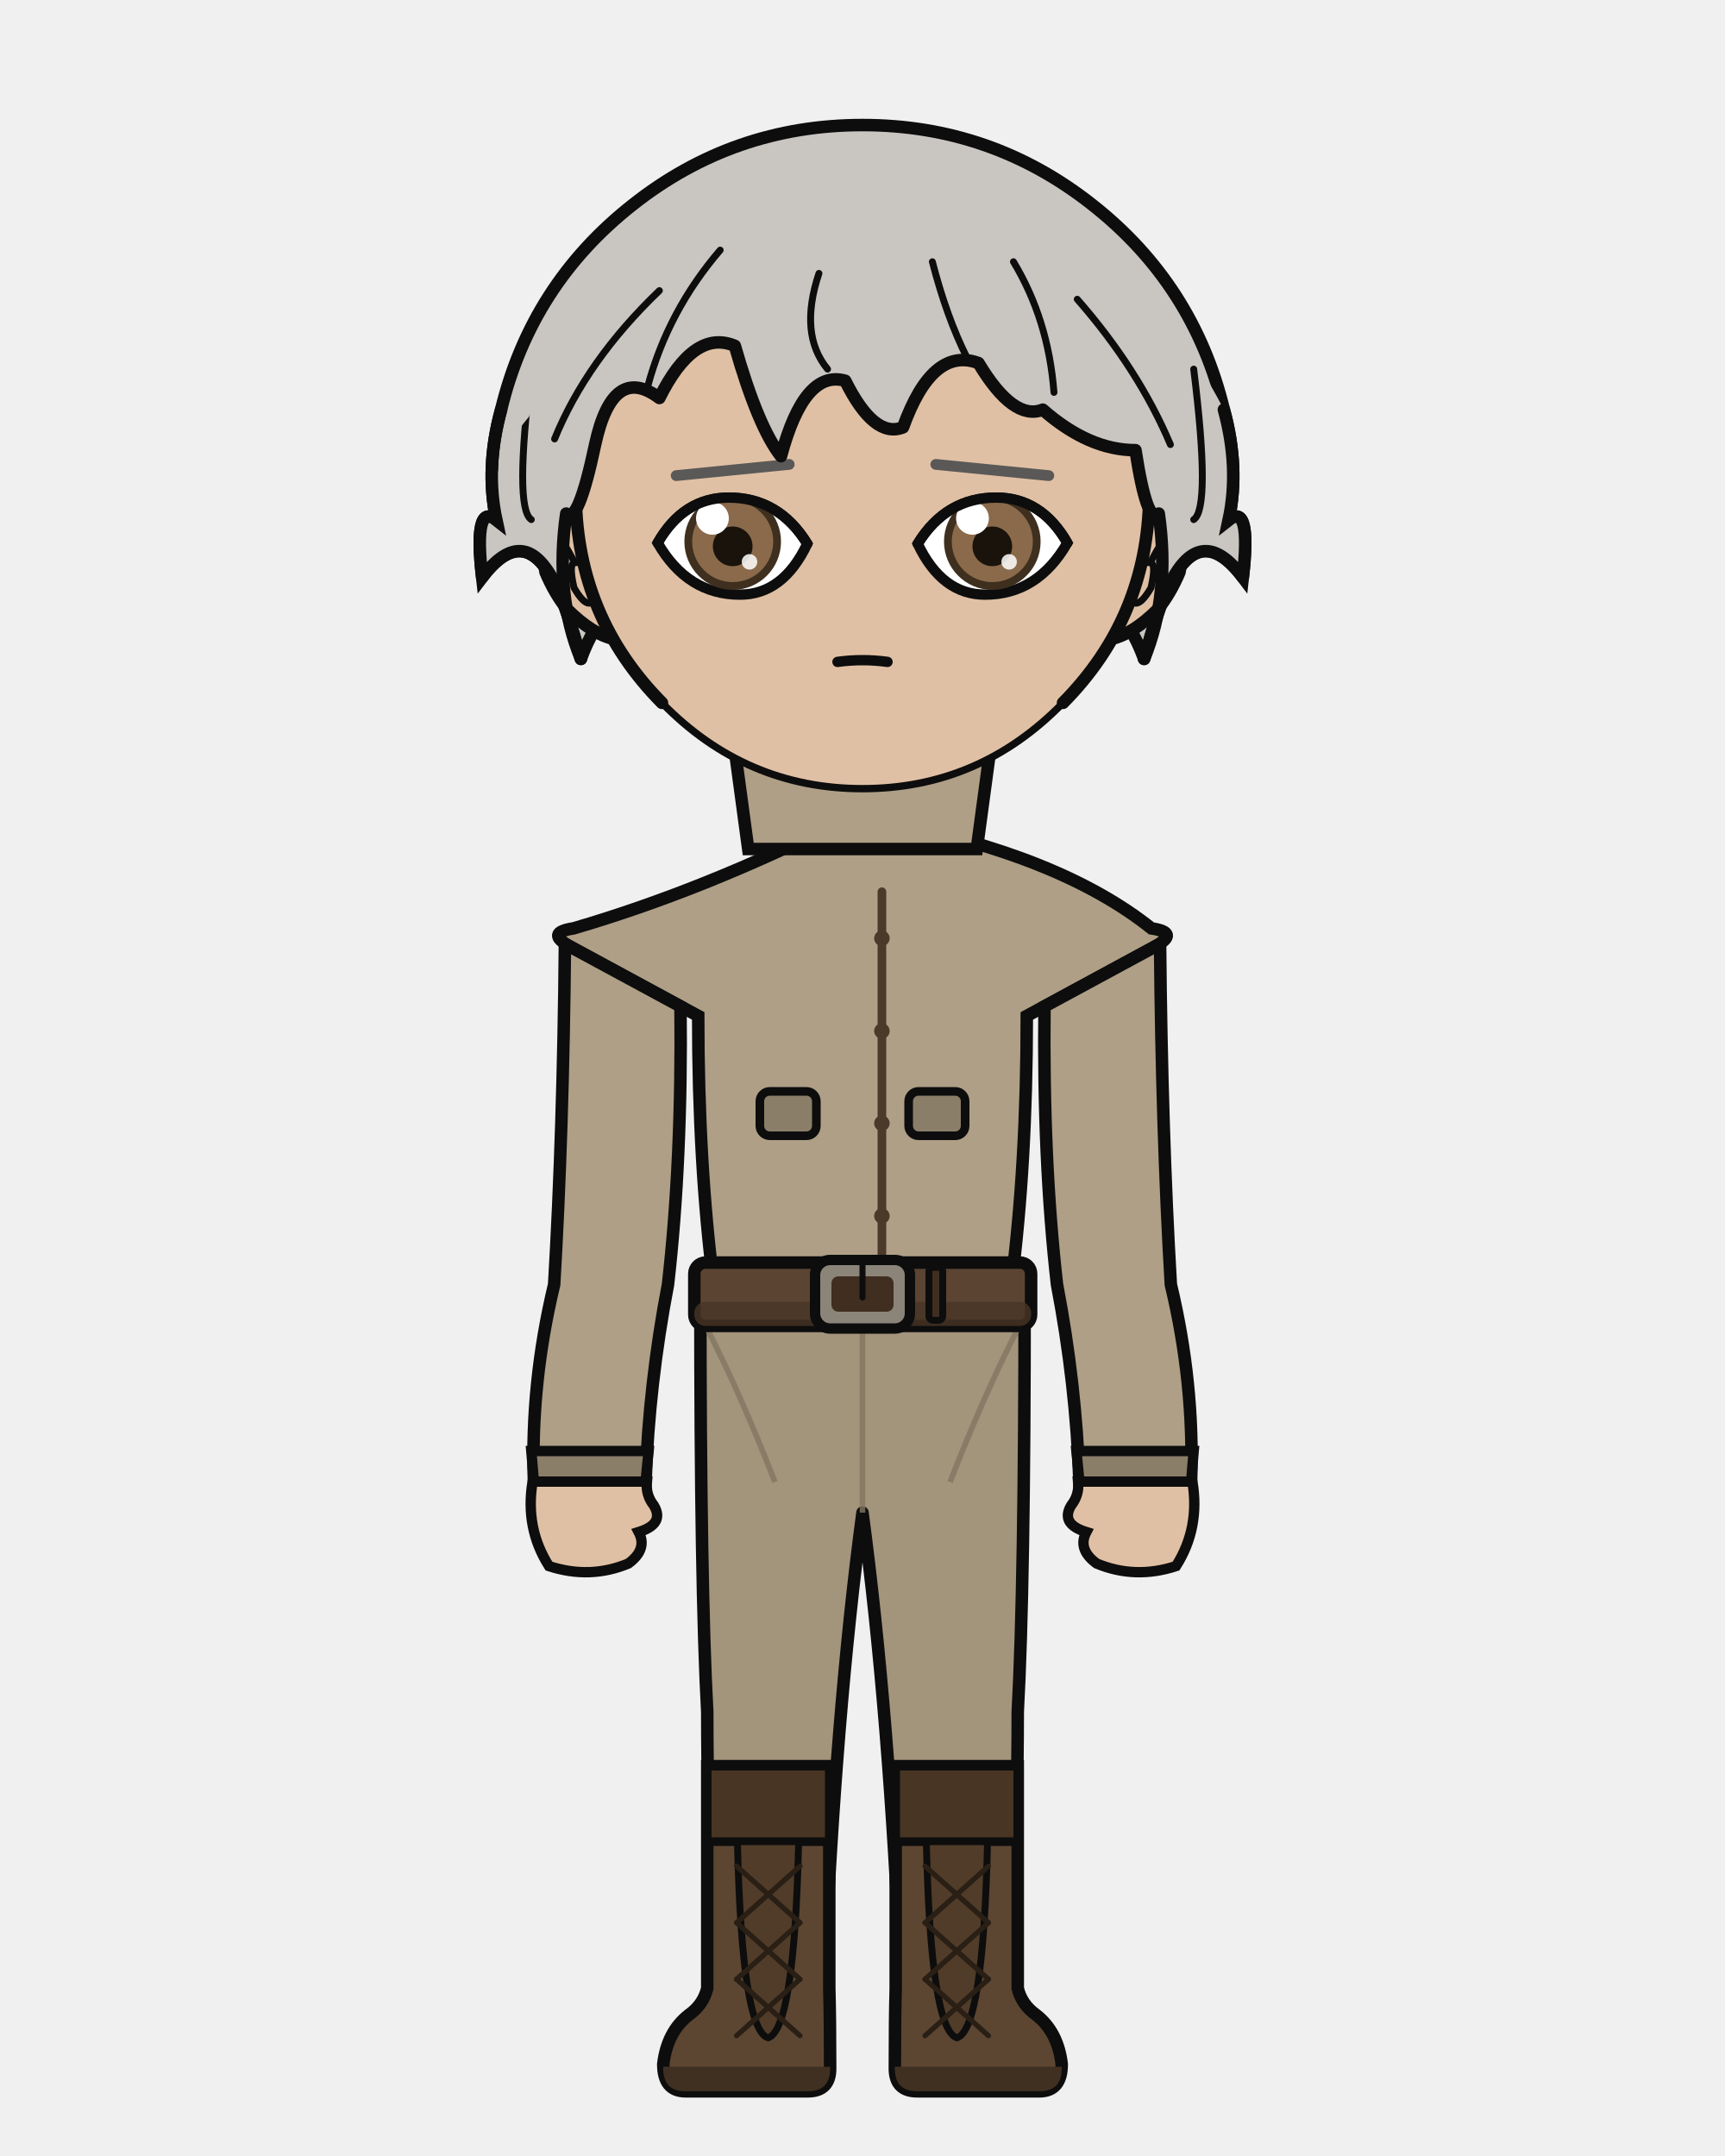
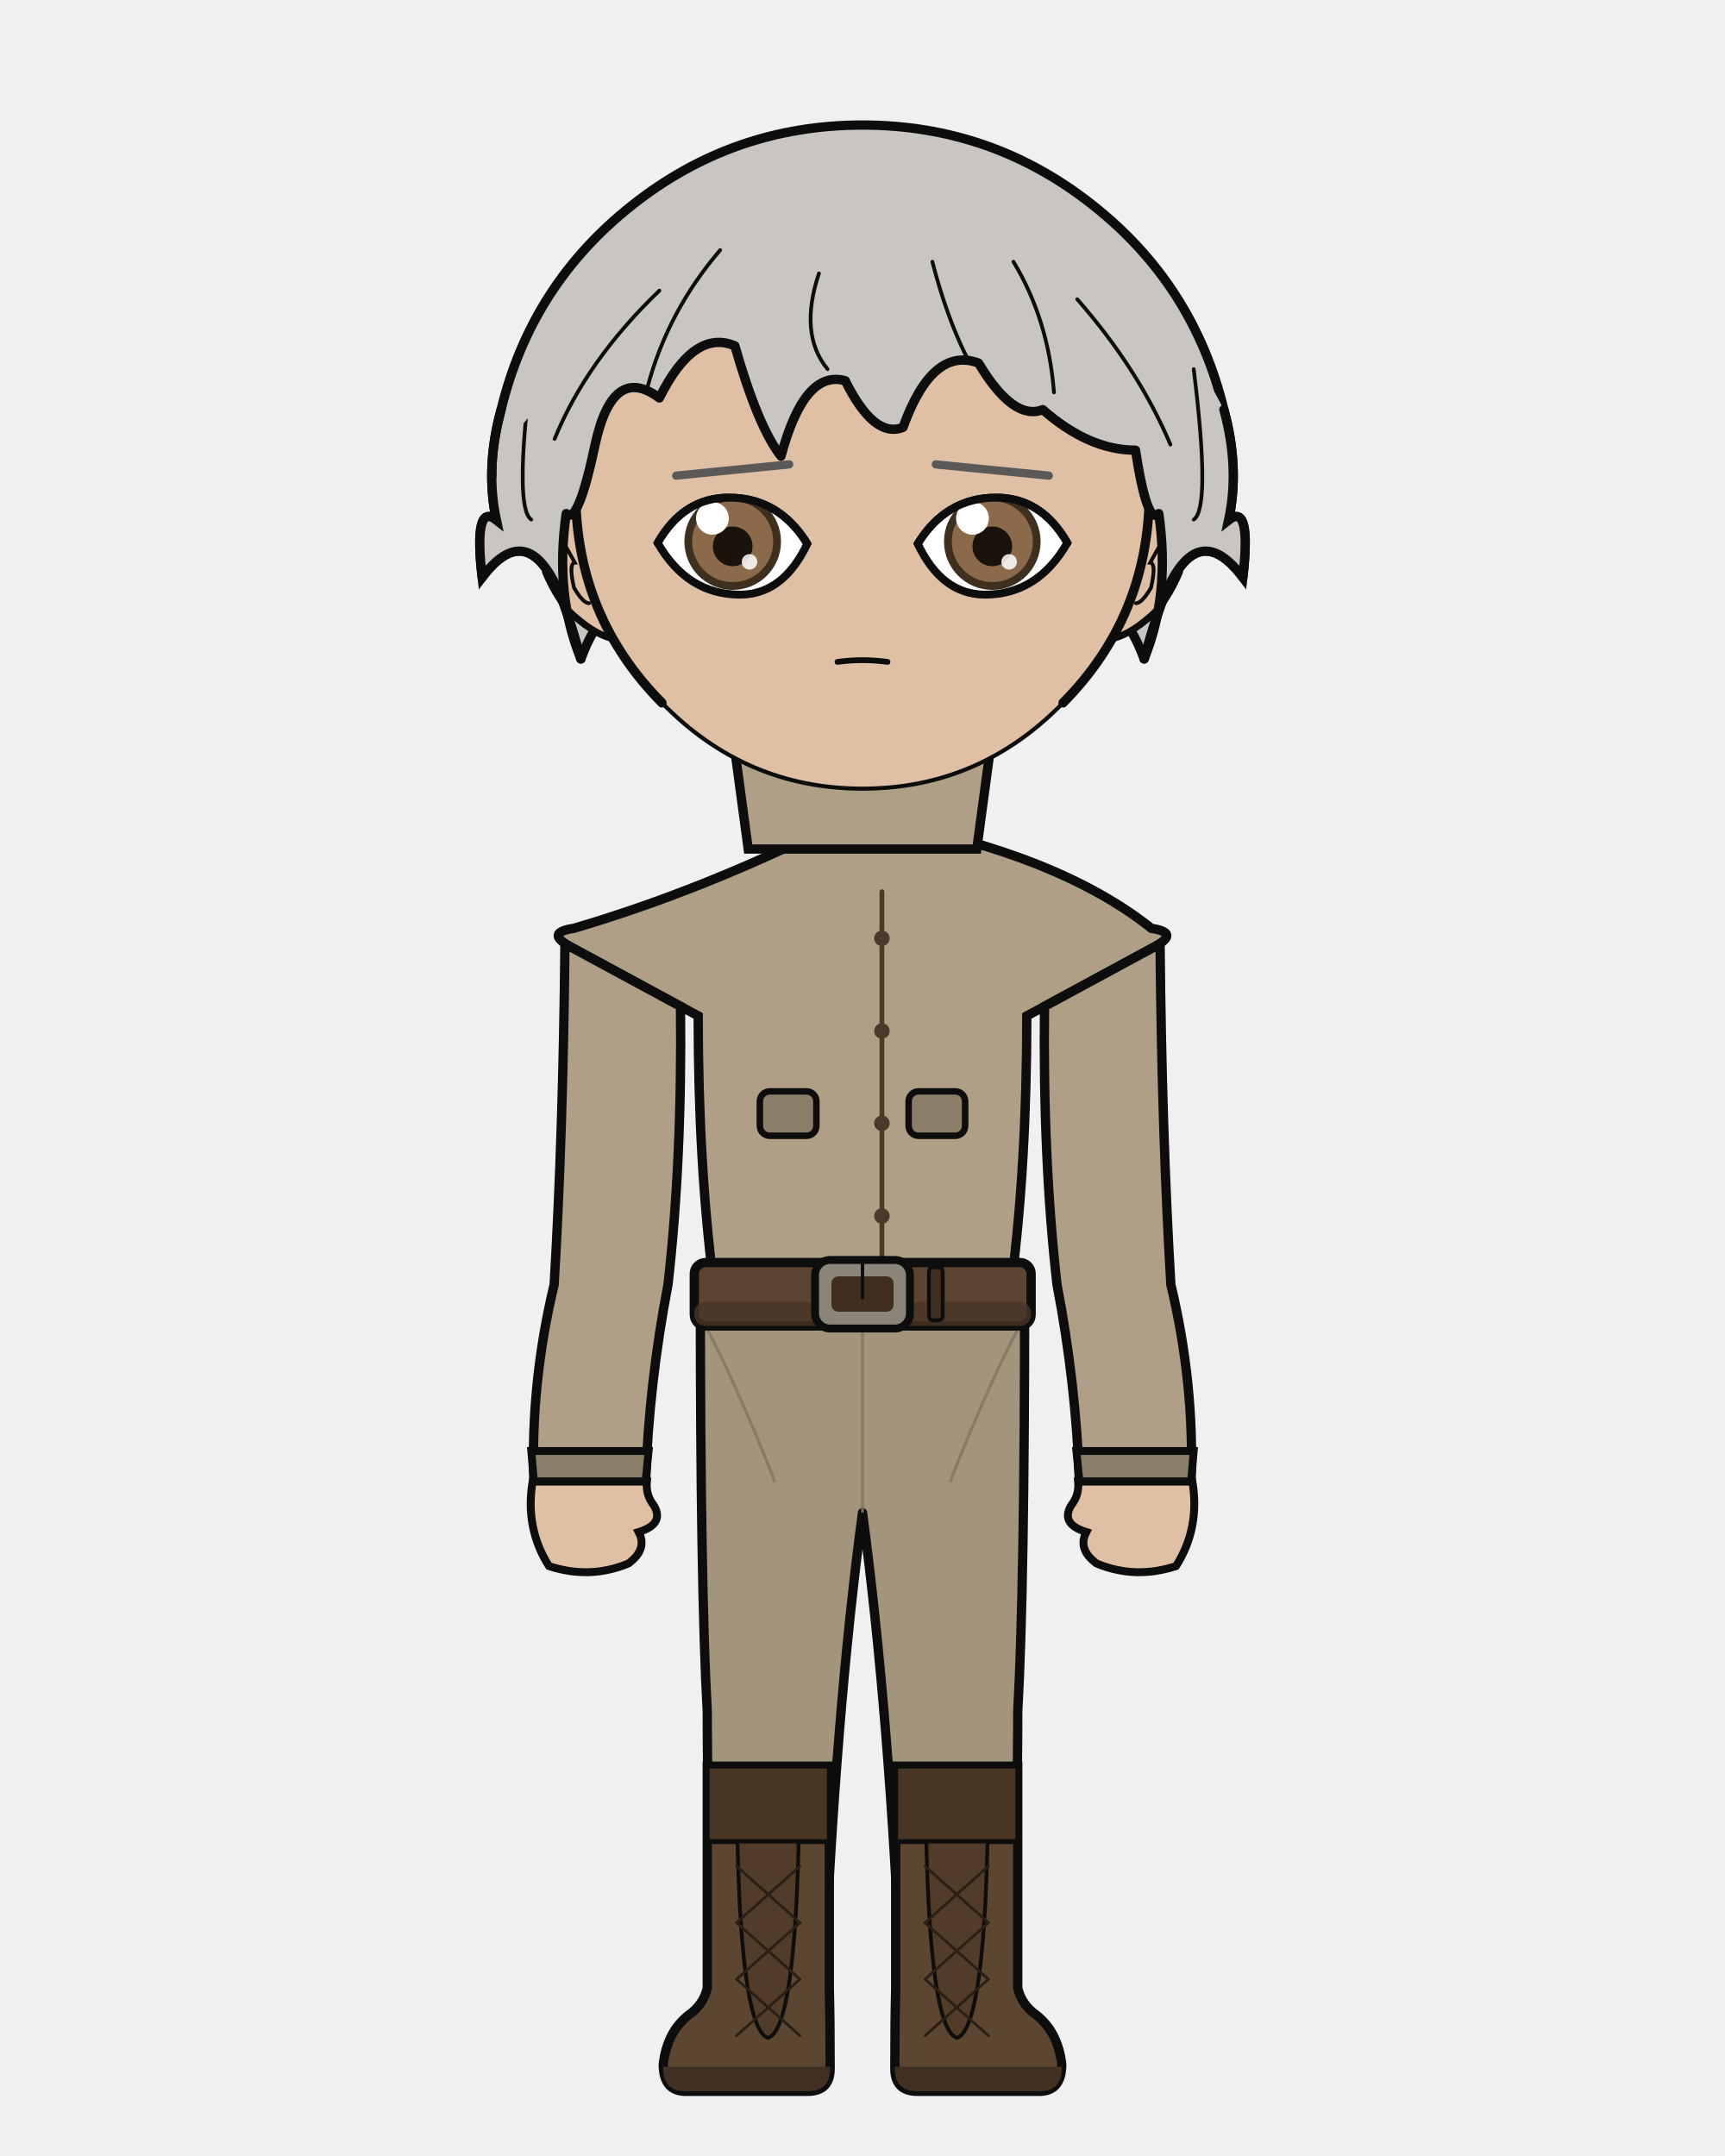
<svg xmlns="http://www.w3.org/2000/svg" width="400" height="500" viewBox="0 0 400 500">
  <defs>
    <clipPath id="hair-front">
      <path d="M 134.7 152.8 Q 128.6 138.0 131.3 119.1 Q 134.0 122.0 138.0 103.1 Q 142.1 84.2 152.9 92.3 Q 160.9 76.2 170.4 80.2 Q 175.8 99.1 181.1 105.8 Q 186.5 85.6 196.0 88.3 Q 202.7 101.8 209.4 99.1 Q 216.2 80.2 226.9 84.2 Q 235.0 97.7 241.8 95.0 Q 252.5 104.4 263.3 104.4 Q 266.0 122.0 268.7 119.1 Q 271.4 138.0 265.3 152.8 Q 268.7 140.7 270.7 136.6 Q 278.1 120.5 288.2 133.9 Q 290.2 116.4 284.9 120.6 Q 287.5 108.5 283.8 95.0 Q 270.8 69.8 249.2 52.8 Q 227.5 35.8 200.0 35.8 Q 172.5 35.8 150.8 52.8 Q 129.2 69.8 122.7 96.6 Q 112.5 108.5 115.1 120.6 Q 109.8 116.4 111.8 133.9 Q 121.9 120.5 129.3 136.6 Q 131.3 140.7 134.7 152.8 Z" />
    </clipPath>
  </defs>
  <path d="M 116.2 95.0 Q 123.2 66.0 146.7 47.5 Q 170.1 29.0 200.0 29.0 Q 229.9 29.0 253.3 47.5 Q 276.8 66.0 283.8 95.0 Q 287.5 108.5 284.9 120.6 Q 290.2 116.4 288.2 133.9 Q 278.1 120.5 270.7 136.6 Q 268.7 140.7 265.3 152.8 Q 259.3 136.6 252.5 146.1 Q 245.8 150.1 236.4 169.0 Q 220.2 150.1 200.0 154.1 Q 179.8 150.1 163.6 169.0 Q 154.2 150.1 147.5 146.1 Q 140.7 136.6 134.7 152.8 Q 131.3 140.7 129.3 136.6 Q 121.9 120.5 111.8 133.9 Q 109.8 116.4 115.1 120.6 Q 112.5 108.5 116.2 95.0 Z" fill="#c9c6c2" />
-   <path d="M 116.2 95.0 Q 123.2 66.0 146.7 47.5 Q 170.1 29.0 200.0 29.0 Q 229.9 29.0 253.3 47.5 Q 276.8 66.0 283.8 95.0 Q 287.5 108.5 284.9 120.6 Q 290.2 116.4 288.2 133.9 Q 278.1 120.5 270.7 136.6 Q 268.7 140.7 265.3 152.8 Q 259.3 136.6 252.5 146.1 Q 245.8 150.1 236.4 169.0 Q 220.2 150.1 200.0 154.1 Q 179.8 150.1 163.6 169.0 Q 154.2 150.1 147.5 146.1 Q 140.7 136.6 134.7 152.8 Q 131.3 140.7 129.3 136.6 Q 121.9 120.5 111.8 133.9 Q 109.8 116.4 115.1 120.6 Q 112.5 108.5 116.2 95.0 Z" fill="none" stroke="#0d0d0d" stroke-width="2.9" stroke-linecap="round" stroke-linejoin="round" />
-   <path d="M 181.9 199.2 Q 167.7 215.1 139.6 223.6 Q 135.3 224.9 135.3 229.2 Q 135.3 235.6 150.7 235.6 L 153.5 235.6 L 153.5 231.3 L 166.2 231.3 Q 166.2 269.9 169.8 297.9 Q 169.8 318.7 169.8 335.7 L 194.2 335.7 L 200.0 335.7 L 205.8 335.7 L 230.2 335.7 Q 230.2 318.7 230.2 297.9 Q 233.8 269.9 233.8 235.6 L 233.8 231.3 L 246.5 231.3 L 246.5 235.6 L 249.3 235.6 Q 264.7 235.6 264.7 229.2 Q 264.7 224.9 260.4 223.6 Q 240.1 206.9 218.1 199.2 Z" fill="#e0c0a4" stroke="#0d0d0d" stroke-width="2.9" />
+   <path d="M 116.2 95.0 Q 123.2 66.0 146.7 47.5 Q 170.1 29.0 200.0 29.0 Q 229.9 29.0 253.3 47.5 Q 276.8 66.0 283.8 95.0 Q 287.5 108.5 284.9 120.6 Q 290.2 116.4 288.2 133.9 Q 278.1 120.5 270.7 136.6 Q 268.7 140.7 265.3 152.8 Q 259.3 136.6 252.5 146.1 Q 245.8 150.1 236.4 169.0 Q 220.2 150.1 200.0 154.1 Q 179.8 150.1 163.6 169.0 Q 154.2 150.1 147.5 146.1 Q 140.7 136.6 134.7 152.8 Q 131.3 140.7 129.3 136.6 Q 121.9 120.5 111.8 133.9 Q 109.8 116.4 115.1 120.6 Q 112.5 108.5 116.2 95.0 Z" fill="none" stroke="#0d0d0d" stroke-width="2.16" stroke-linecap="round" stroke-linejoin="round" />
+   <path d="M 181.9 199.2 Q 167.7 215.1 139.6 223.6 Q 135.3 224.9 135.3 229.2 Q 135.3 235.6 150.7 235.6 L 153.5 235.6 L 153.5 231.3 L 166.2 231.3 Q 166.2 269.9 169.8 297.9 Q 169.8 318.7 169.8 335.7 L 194.2 335.7 L 200.0 335.7 L 205.8 335.7 L 230.2 335.7 Q 230.2 318.7 230.2 297.9 Q 233.8 269.9 233.8 235.6 L 233.8 231.3 L 246.5 231.3 L 246.5 235.6 L 249.3 235.6 Q 264.7 235.6 264.7 229.2 Q 264.7 224.9 260.4 223.6 Q 240.1 206.9 218.1 199.2 Z" fill="#e0c0a4" stroke="#0d0d0d" stroke-width="2.16" />
  <rect x="181.9" y="172.5" width="36.3" height="38.0" rx="12.7" fill="#e0c0a4" />
-   <line x1="181.9" y1="172.5" x2="181.9" y2="199.2" stroke="#0d0d0d" stroke-width="2.9" />
-   <line x1="218.1" y1="172.5" x2="218.1" y2="199.2" stroke="#0d0d0d" stroke-width="2.9" />
-   <path d="M 162.4 300.1 L 237.6 300.1 Q 237.6 367.9 236.0 397.0 Q 236.0 419.4 234.7 461.1 L 209.0 461.1 Q 206.2 397.0 200.0 350.8 Q 193.8 397.0 191.0 461.1 L 165.3 461.1 Q 164.0 419.4 164.0 397.0 Q 162.4 367.9 162.4 300.1 Z" fill="#a3947c" stroke="#0d0d0d" stroke-width="2.9" stroke-linejoin="round" />
-   <line x1="200.0" y1="306.2" x2="200.0" y2="350.8" stroke="#827561" stroke-width="1.3" opacity="0.8" />
-   <path d="M 164.0 308.2 Q 171.8 323.4 179.7 343.7" fill="none" stroke="#827561" stroke-width="1.3" opacity="0.8" />
-   <path d="M 236.0 308.2 Q 228.2 323.4 220.3 343.7" fill="none" stroke="#827561" stroke-width="1.3" opacity="0.8" />
-   <path d="M 192.3 409.6 L 192.3 461.1 Q 192.5 468.3 192.5 479.7 Q 192.5 485.0 187.3 485.0 L 159.0 485.0 Q 153.8 485.0 153.8 478.7 Q 154.7 471.2 159.7 467.3 Q 163.1 464.9 164.0 461.1 L 164.0 409.6 Z" fill="#5c4632" stroke="#0d0d0d" stroke-width="2.9" />
+   <line x1="181.9" y1="172.5" x2="181.9" y2="199.2" stroke="#0d0d0d" stroke-width="2.16" />
+   <line x1="218.1" y1="172.5" x2="218.1" y2="199.2" stroke="#0d0d0d" stroke-width="2.16" />
+   <path d="M 162.4 300.1 L 237.6 300.1 Q 237.6 367.9 236.0 397.0 Q 236.0 419.4 234.7 461.1 L 209.0 461.1 Q 206.2 397.0 200.0 350.8 Q 193.8 397.0 191.0 461.1 L 165.3 461.1 Q 164.0 419.4 164.0 397.0 Q 162.4 367.9 162.4 300.1 Z" fill="#a3947c" stroke="#0d0d0d" stroke-width="2.16" stroke-linejoin="round" />
+   <line x1="200.0" y1="306.2" x2="200.0" y2="350.8" stroke="#827561" stroke-width="0.71" opacity="0.8" />
+   <path d="M 164.0 308.2 Q 171.8 323.4 179.7 343.7" fill="none" stroke="#827561" stroke-width="0.71" opacity="0.8" />
+   <path d="M 236.0 308.2 Q 228.2 323.4 220.3 343.7" fill="none" stroke="#827561" stroke-width="0.71" opacity="0.8" />
+   <path d="M 192.3 409.6 L 192.3 461.1 Q 192.5 468.3 192.5 479.7 Q 192.5 485.0 187.3 485.0 L 159.0 485.0 Q 153.8 485.0 153.8 478.7 Q 154.7 471.2 159.7 467.3 Q 163.1 464.9 164.0 461.1 L 164.0 409.6 Z" fill="#5c4632" stroke="#0d0d0d" stroke-width="2.16" />
  <path d="M 192.5 479.3 L 153.8 479.3 L 153.8 479.7 Q 153.8 485.0 159.0 485.0 L 187.3 485.0 Q 192.5 485.0 192.5 479.7 Z" fill="#403021" />
-   <rect x="164.0" y="409.6" width="28.3" height="17.5" fill="#483524" stroke="#0d0d0d" stroke-width="2.0" />
-   <path d="M 171.0 427.1 L 185.2 427.1 Q 184.2 470.7 178.1 472.6 Q 172.0 470.7 171.0 427.1 Z" fill="#513c29" stroke="#0d0d0d" stroke-width="1.6" />
-   <line x1="185.5" y1="432.8" x2="170.8" y2="445.9" stroke="#291f15" stroke-width="1.2" stroke-linecap="round" />
-   <line x1="170.8" y1="432.8" x2="185.5" y2="445.9" stroke="#291f15" stroke-width="1.2" stroke-linecap="round" />
-   <line x1="185.5" y1="445.9" x2="170.8" y2="459.0" stroke="#291f15" stroke-width="1.2" stroke-linecap="round" />
-   <line x1="170.8" y1="445.9" x2="185.5" y2="459.0" stroke="#291f15" stroke-width="1.2" stroke-linecap="round" />
-   <line x1="185.5" y1="459.0" x2="170.8" y2="472.1" stroke="#291f15" stroke-width="1.2" stroke-linecap="round" />
-   <line x1="170.8" y1="459.0" x2="185.5" y2="472.1" stroke="#291f15" stroke-width="1.2" stroke-linecap="round" />
-   <path d="M 207.7 409.6 L 207.7 461.1 Q 207.5 468.3 207.5 479.7 Q 207.5 485.0 212.7 485.0 L 241.0 485.0 Q 246.2 485.0 246.2 478.7 Q 245.3 471.2 240.3 467.3 Q 236.9 464.9 236.0 461.1 L 236.0 409.6 Z" fill="#5c4632" stroke="#0d0d0d" stroke-width="2.9" />
+   <rect x="164.0" y="409.6" width="28.3" height="17.5" fill="#483524" stroke="#0d0d0d" stroke-width="1.11" />
+   <path d="M 171.0 427.1 L 185.2 427.1 Q 184.2 470.7 178.1 472.6 Q 172.0 470.7 171.0 427.1 Z" fill="#513c29" stroke="#0d0d0d" stroke-width="0.87" />
+   <line x1="185.5" y1="432.8" x2="170.8" y2="445.9" stroke="#291f15" stroke-width="0.63" stroke-linecap="round" />
+   <line x1="170.8" y1="432.8" x2="185.5" y2="445.9" stroke="#291f15" stroke-width="0.63" stroke-linecap="round" />
+   <line x1="185.5" y1="445.9" x2="170.8" y2="459.0" stroke="#291f15" stroke-width="0.63" stroke-linecap="round" />
+   <line x1="170.8" y1="445.9" x2="185.5" y2="459.0" stroke="#291f15" stroke-width="0.63" stroke-linecap="round" />
+   <line x1="185.5" y1="459.0" x2="170.8" y2="472.1" stroke="#291f15" stroke-width="0.63" stroke-linecap="round" />
+   <line x1="170.8" y1="459.0" x2="185.5" y2="472.1" stroke="#291f15" stroke-width="0.63" stroke-linecap="round" />
+   <path d="M 207.7 409.6 L 207.7 461.1 Q 207.5 468.3 207.5 479.7 Q 207.5 485.0 212.7 485.0 L 241.0 485.0 Q 246.2 485.0 246.2 478.7 Q 245.3 471.2 240.3 467.3 Q 236.9 464.9 236.0 461.1 L 236.0 409.6 Z" fill="#5c4632" stroke="#0d0d0d" stroke-width="2.16" />
  <path d="M 207.5 479.3 L 246.2 479.3 L 246.2 479.7 Q 246.2 485.0 241.0 485.0 L 212.7 485.0 Q 207.5 485.0 207.5 479.7 Z" fill="#403021" />
-   <rect x="207.7" y="409.6" width="28.3" height="17.5" fill="#483524" stroke="#0d0d0d" stroke-width="2.0" />
-   <path d="M 214.8 427.1 L 229.0 427.1 Q 228.0 470.7 221.9 472.6 Q 215.8 470.7 214.8 427.1 Z" fill="#513c29" stroke="#0d0d0d" stroke-width="1.6" />
-   <line x1="229.2" y1="432.8" x2="214.5" y2="445.9" stroke="#291f15" stroke-width="1.2" stroke-linecap="round" />
-   <line x1="214.5" y1="432.8" x2="229.2" y2="445.9" stroke="#291f15" stroke-width="1.2" stroke-linecap="round" />
-   <line x1="229.2" y1="445.9" x2="214.5" y2="459.0" stroke="#291f15" stroke-width="1.2" stroke-linecap="round" />
-   <line x1="214.5" y1="445.9" x2="229.2" y2="459.0" stroke="#291f15" stroke-width="1.2" stroke-linecap="round" />
-   <line x1="229.2" y1="459.0" x2="214.5" y2="472.1" stroke="#291f15" stroke-width="1.2" stroke-linecap="round" />
-   <line x1="214.5" y1="459.0" x2="229.2" y2="472.1" stroke="#291f15" stroke-width="1.2" stroke-linecap="round" />
-   <path d="M 194.9 190.5 Q 163.1 206.5 133.0 215.3 Q 126.3 216.3 132.2 219.5 L 161.9 235.6 Q 161.9 269.9 165.5 297.9 Q 165.2 299.1 165.2 300.1 L 234.8 300.1 Q 234.8 299.1 234.5 297.9 Q 238.1 269.9 238.1 235.6 L 267.8 219.5 Q 273.7 216.3 267.0 215.3 Q 245.7 198.3 205.1 190.5 L 200.0 195.6 Z" fill="#ae9f86" stroke="#0d0d0d" stroke-width="2.9" />
-   <path d="M 204.5 206.8 L 204.5 292.8" fill="none" stroke="#4b3a2a" stroke-width="2.0" stroke-linecap="round" />
+   <rect x="207.7" y="409.6" width="28.3" height="17.5" fill="#483524" stroke="#0d0d0d" stroke-width="1.11" />
+   <path d="M 214.8 427.1 L 229.0 427.1 Q 228.0 470.7 221.9 472.6 Q 215.8 470.7 214.8 427.1 Z" fill="#513c29" stroke="#0d0d0d" stroke-width="0.87" />
+   <line x1="229.2" y1="432.8" x2="214.5" y2="445.9" stroke="#291f15" stroke-width="0.63" stroke-linecap="round" />
+   <line x1="214.5" y1="432.8" x2="229.2" y2="445.9" stroke="#291f15" stroke-width="0.63" stroke-linecap="round" />
+   <line x1="229.2" y1="445.9" x2="214.5" y2="459.0" stroke="#291f15" stroke-width="0.63" stroke-linecap="round" />
+   <line x1="214.5" y1="445.9" x2="229.2" y2="459.0" stroke="#291f15" stroke-width="0.63" stroke-linecap="round" />
+   <line x1="229.2" y1="459.0" x2="214.5" y2="472.1" stroke="#291f15" stroke-width="0.63" stroke-linecap="round" />
+   <line x1="214.5" y1="459.0" x2="229.2" y2="472.1" stroke="#291f15" stroke-width="0.63" stroke-linecap="round" />
+   <path d="M 194.9 190.5 Q 163.1 206.5 133.0 215.3 Q 126.3 216.3 132.2 219.5 L 161.9 235.6 Q 161.9 269.9 165.5 297.9 Q 165.2 299.1 165.2 300.1 L 234.8 300.1 Q 234.8 299.1 234.5 297.9 Q 238.1 269.9 238.1 235.6 L 267.8 219.5 Q 273.7 216.3 267.0 215.3 Q 245.7 198.3 205.1 190.5 L 200.0 195.6 Z" fill="#ae9f86" stroke="#0d0d0d" stroke-width="2.16" />
+   <path d="M 204.5 206.8 L 204.5 292.8" fill="none" stroke="#4b3a2a" stroke-width="1.11" stroke-linecap="round" />
  <circle cx="204.5" cy="217.6" r="1.8" fill="#4b3a2a" />
  <circle cx="204.5" cy="239.1" r="1.8" fill="#4b3a2a" />
  <circle cx="204.5" cy="260.5" r="1.8" fill="#4b3a2a" />
  <circle cx="204.5" cy="282.0" r="1.8" fill="#4b3a2a" />
-   <rect x="176.2" y="253.1" width="13.1" height="10.3" rx="2.3" fill="#8b7e69" stroke="#0d0d0d" stroke-width="2.0" />
-   <rect x="210.7" y="253.1" width="13.1" height="10.3" rx="2.3" fill="#8b7e69" stroke="#0d0d0d" stroke-width="2.0" />
-   <rect x="161.0" y="292.8" width="78.1" height="14.7" rx="2.6" fill="#5b4432" stroke="#0d0d0d" stroke-width="2.9" />
+   <rect x="176.2" y="253.1" width="13.1" height="10.3" rx="2.3" fill="#8b7e69" stroke="#0d0d0d" stroke-width="1.51" />
+   <rect x="210.7" y="253.1" width="13.1" height="10.3" rx="2.3" fill="#8b7e69" stroke="#0d0d0d" stroke-width="1.51" />
+   <rect x="161.0" y="292.8" width="78.1" height="14.7" rx="2.6" fill="#5b4432" stroke="#0d0d0d" stroke-width="2.16" />
  <rect x="161.0" y="301.9" width="78.1" height="5.6" rx="2.6" fill="#493525" opacity="0.8" />
-   <rect x="189.0" y="292.2" width="22.0" height="15.9" rx="3.5" fill="#8a8578" stroke="#0d0d0d" stroke-width="2.4" />
+   <rect x="189.0" y="292.2" width="22.0" height="15.9" rx="3.5" fill="#8a8578" stroke="#0d0d0d" stroke-width="1.83" />
  <rect x="192.8" y="296.0" width="14.4" height="8.2" rx="1.6" fill="#402e21" />
-   <line x1="200.0" y1="292.2" x2="200.0" y2="300.9" stroke="#0d0d0d" stroke-width="1.4" stroke-linecap="round" />
-   <rect x="215.4" y="293.9" width="3.2" height="12.3" rx="1.0" fill="#402e21" stroke="#0d0d0d" stroke-width="1.6" />
-   <path d="M 157.8 233.4 L 131.0 218.9 Q 130.6 262.3 128.5 297.9 Q 123.0 320.8 123.8 343.6 L 149.7 343.6 Q 150.5 320.8 154.9 297.9 Q 158.2 268.9 157.8 233.4 Z" fill="#ae9f86" stroke="#0d0d0d" stroke-width="2.9" />
-   <path d="M 123.2 336.5 L 150.4 336.5 L 149.7 343.6 L 123.8 343.6 Z" fill="#8b7e69" stroke="#0d0d0d" stroke-width="2.4" />
-   <path d="M 123.5 343.6 Q 121.7 354.4 127.3 363.2 Q 136.8 366.3 145.7 362.6 Q 150.2 359.3 148.1 355.3 Q 154.2 353.4 151.6 349.1 Q 149.7 346.7 150.0 343.6 Z" fill="#e0c0a4" stroke="#0d0d0d" stroke-width="2.4" />
-   <path d="M 242.2 233.4 L 269.0 218.9 Q 269.4 262.3 271.5 297.9 Q 277.0 320.8 276.2 343.6 L 250.3 343.6 Q 249.5 320.8 245.1 297.9 Q 241.8 268.9 242.2 233.4 Z" fill="#ae9f86" stroke="#0d0d0d" stroke-width="2.9" />
-   <path d="M 249.6 336.5 L 276.8 336.5 L 276.2 343.6 L 250.3 343.6 Z" fill="#8b7e69" stroke="#0d0d0d" stroke-width="2.4" />
-   <path d="M 276.5 343.6 Q 278.3 354.4 272.7 363.2 Q 263.2 366.3 254.3 362.6 Q 249.8 359.3 251.9 355.3 Q 245.8 353.4 248.4 349.1 Q 250.3 346.7 250.0 343.6 Z" fill="#e0c0a4" stroke="#0d0d0d" stroke-width="2.4" />
-   <path d="M 169.2 165.1 L 230.8 165.1 L 226.5 196.9 L 173.5 196.9 Z" fill="#ae9f86" stroke="#0d0d0d" stroke-width="2.9" />
-   <path d="M 200.0 165.1 L 200.0 182.6" fill="none" stroke="#0d0d0d" stroke-width="2.0" />
+   <line x1="200.0" y1="292.2" x2="200.0" y2="300.9" stroke="#0d0d0d" stroke-width="0.79" stroke-linecap="round" />
+   <rect x="215.4" y="293.9" width="3.2" height="12.3" rx="1.0" fill="#402e21" stroke="#0d0d0d" stroke-width="0.87" />
+   <path d="M 157.8 233.4 L 131.0 218.9 Q 130.6 262.3 128.5 297.9 Q 123.0 320.8 123.8 343.6 L 149.7 343.6 Q 150.5 320.8 154.9 297.9 Q 158.2 268.9 157.8 233.4 Z" fill="#ae9f86" stroke="#0d0d0d" stroke-width="2.16" />
+   <path d="M 123.2 336.5 L 150.4 336.5 L 149.7 343.6 L 123.8 343.6 Z" fill="#8b7e69" stroke="#0d0d0d" stroke-width="1.83" />
+   <path d="M 123.5 343.6 Q 121.7 354.4 127.3 363.2 Q 136.8 366.3 145.7 362.6 Q 150.2 359.3 148.1 355.3 Q 154.2 353.4 151.6 349.1 Q 149.7 346.7 150.0 343.6 Z" fill="#e0c0a4" stroke="#0d0d0d" stroke-width="1.83" />
+   <path d="M 242.2 233.4 L 269.0 218.9 Q 269.4 262.3 271.5 297.9 Q 277.0 320.8 276.2 343.6 L 250.3 343.6 Q 249.5 320.8 245.1 297.9 Q 241.8 268.9 242.2 233.4 Z" fill="#ae9f86" stroke="#0d0d0d" stroke-width="2.16" />
+   <path d="M 249.6 336.5 L 276.8 336.5 L 276.2 343.6 L 250.3 343.6 Z" fill="#8b7e69" stroke="#0d0d0d" stroke-width="1.83" />
+   <path d="M 276.5 343.6 Q 278.3 354.4 272.7 363.2 Q 263.2 366.3 254.3 362.6 Q 249.8 359.3 251.9 355.3 Q 245.8 353.4 248.4 349.1 Q 250.3 346.7 250.0 343.6 Z" fill="#e0c0a4" stroke="#0d0d0d" stroke-width="1.83" />
+   <path d="M 169.2 165.1 L 230.8 165.1 L 226.5 196.9 L 173.5 196.9 Z" fill="#ae9f86" stroke="#0d0d0d" stroke-width="2.16" />
+   <path d="M 200.0 165.1 L 200.0 182.6" fill="none" stroke="#0d0d0d" stroke-width="1.11" />
  <path d="M 133.5 117.2 Q 129.6 117.5 127.2 121.4 Q 125.1 125.7 126.5 132.7 Q 128.6 137.7 131.6 141.4 Q 137.4 147.1 142.4 148.2 Z" fill="#e0c0a4" />
-   <path d="M 133.5 117.2 Q 129.6 117.5 127.2 121.4 Q 125.1 125.7 126.5 132.7 Q 128.6 137.7 131.6 141.4 Q 137.4 147.1 142.4 148.2" fill="none" stroke="#0d0d0d" stroke-width="2.9" stroke-linecap="round" />
-   <path d="M 128.5 129.8 Q 127.8 126.4 128.3 125.1 Q 129.1 124.3 130.3 125.3 Q 131.8 127.7 133.3 130.5 Q 131.8 130.6 133.1 136.3 Q 135.2 139.9 136.6 139.9" fill="none" stroke="#0d0d0d" stroke-width="1.6" stroke-linecap="round" />
+   <path d="M 133.5 117.2 Q 129.6 117.5 127.2 121.4 Q 125.1 125.7 126.5 132.7 Q 128.6 137.7 131.6 141.4 Q 137.4 147.1 142.4 148.2" fill="none" stroke="#0d0d0d" stroke-width="1.58" stroke-linecap="round" />
+   <path d="M 128.5 129.8 Q 127.8 126.4 128.3 125.1 Q 129.1 124.3 130.3 125.3 Q 131.8 127.7 133.3 130.5 Q 131.8 130.6 133.1 136.3 Q 135.2 139.9 136.6 139.9" fill="none" stroke="#0d0d0d" stroke-width="0.87" stroke-linecap="round" />
  <path d="M 266.5 117.2 Q 270.4 117.5 272.8 121.4 Q 274.9 125.7 273.5 132.7 Q 271.4 137.7 268.4 141.4 Q 262.6 147.1 257.6 148.2 Z" fill="#e0c0a4" />
-   <path d="M 266.5 117.2 Q 270.4 117.5 272.8 121.4 Q 274.9 125.7 273.5 132.7 Q 271.4 137.7 268.4 141.4 Q 262.6 147.1 257.6 148.2" fill="none" stroke="#0d0d0d" stroke-width="2.9" stroke-linecap="round" />
-   <path d="M 271.5 129.8 Q 272.2 126.4 271.7 125.1 Q 270.9 124.3 269.7 125.3 Q 268.2 127.7 266.7 130.5 Q 268.2 130.6 266.9 136.3 Q 264.8 139.9 263.4 139.9" fill="none" stroke="#0d0d0d" stroke-width="1.6" stroke-linecap="round" />
+   <path d="M 266.5 117.2 Q 270.4 117.5 272.8 121.4 Q 274.9 125.7 273.5 132.7 Q 271.4 137.7 268.4 141.4 Q 262.6 147.1 257.6 148.2" fill="none" stroke="#0d0d0d" stroke-width="1.58" stroke-linecap="round" />
+   <path d="M 271.5 129.8 Q 272.2 126.4 271.7 125.1 Q 270.9 124.3 269.7 125.3 Q 268.2 127.7 266.7 130.5 Q 268.2 130.6 266.9 136.3 Q 264.8 139.9 263.4 139.9" fill="none" stroke="#0d0d0d" stroke-width="0.87" stroke-linecap="round" />
  <path d="M 200.0 47.9 Q 227.6 47.9 247.1 67.6 Q 266.7 87.3 266.5 115.2 Q 266.1 143.2 246.5 163.0 Q 227.1 182.9 200.0 182.9 Q 172.9 182.9 153.5 163.0 Q 133.9 143.2 133.5 115.2 Q 133.3 87.3 152.9 67.6 Q 172.4 47.9 200.0 47.9 Z" fill="#e0c0a4" />
-   <path d="M 153.5 163.0 Q 133.9 143.2 133.5 115.2 Q 133.3 87.3 152.9 67.6 Q 172.4 47.9 200.0 47.9 Q 227.6 47.9 247.1 67.6 Q 266.7 87.3 266.5 115.2 Q 266.1 143.2 246.5 163.0" fill="none" stroke="#0d0d0d" stroke-width="2.9" stroke-linecap="round" />
-   <path d="M 246.5 163.0 Q 227.1 182.9 200.0 182.9 Q 172.9 182.9 153.5 163.0" fill="none" stroke="#0d0d0d" stroke-width="1.7" stroke-linecap="round" />
-   <line x1="183.0" y1="107.7" x2="156.8" y2="110.3" stroke="#5a5957" stroke-width="2.5" stroke-linecap="round" />
+   <path d="M 153.5 163.0 Q 133.9 143.2 133.5 115.2 Q 133.3 87.3 152.9 67.6 Q 172.4 47.9 200.0 47.9 Q 227.6 47.9 247.1 67.6 Q 266.7 87.3 266.5 115.2 Q 266.1 143.2 246.5 163.0" fill="none" stroke="#0d0d0d" stroke-width="2.16" stroke-linecap="round" />
+   <path d="M 246.5 163.0 Q 227.1 182.9 200.0 182.9 Q 172.9 182.9 153.5 163.0" fill="none" stroke="#0d0d0d" stroke-width="0.95" stroke-linecap="round" />
+   <line x1="183.0" y1="107.7" x2="156.8" y2="110.3" stroke="#5a5957" stroke-width="1.91" stroke-linecap="round" />
  <defs>
    <clipPath id="eye-l">
      <path d="M 187.2 126.1 Q 180.6 115.4 169.0 115.4 Q 158.5 115.4 152.5 125.9 Q 159.4 137.9 171.6 137.9 Q 181.6 137.9 187.2 126.1 Z" />
    </clipPath>
  </defs>
-   <path d="M 187.2 126.1 Q 180.6 115.4 169.0 115.4 Q 158.5 115.4 152.5 125.9 Q 159.4 137.9 171.6 137.9 Q 181.6 137.9 187.2 126.1 Z" fill="white" stroke="#0d0d0d" stroke-width="2.4" />
+   <path d="M 187.2 126.1 Q 180.6 115.4 169.0 115.4 Q 158.5 115.4 152.5 125.9 Q 159.4 137.9 171.6 137.9 Q 181.6 137.9 187.2 126.1 Z" fill="white" stroke="#0d0d0d" stroke-width="1.83" />
  <g clip-path="url(#eye-l)">
    <circle cx="169.9" cy="125.6" r="11.2" fill="#3e2f1f" />
    <circle cx="169.9" cy="125.6" r="9.4" fill="#8a6a4a" />
    <circle cx="169.9" cy="126.7" r="4.6" fill="#19130c" />
    <circle cx="165.2" cy="120.2" r="3.8" fill="white" />
    <circle cx="173.8" cy="130.3" r="1.8" fill="white" opacity="0.85" />
  </g>
-   <path d="M 187.2 126.1 Q 180.6 115.4 169.0 115.4 Q 158.5 115.4 152.5 125.9" fill="none" stroke="#0d0d0d" stroke-width="2.4" stroke-linecap="round" />
-   <line x1="217.0" y1="107.7" x2="243.2" y2="110.3" stroke="#5a5957" stroke-width="2.5" stroke-linecap="round" />
+   <path d="M 187.2 126.1 Q 180.6 115.4 169.0 115.4 Q 158.5 115.4 152.5 125.9" fill="none" stroke="#0d0d0d" stroke-width="1.83" stroke-linecap="round" />
+   <line x1="217.0" y1="107.7" x2="243.2" y2="110.3" stroke="#5a5957" stroke-width="1.91" stroke-linecap="round" />
  <defs>
    <clipPath id="eye-r">
      <path d="M 212.8 126.1 Q 219.4 115.4 231.0 115.4 Q 241.5 115.4 247.5 125.9 Q 240.6 137.9 228.4 137.9 Q 218.4 137.9 212.8 126.1 Z" />
    </clipPath>
  </defs>
-   <path d="M 212.8 126.1 Q 219.4 115.4 231.0 115.4 Q 241.5 115.4 247.5 125.9 Q 240.6 137.9 228.4 137.9 Q 218.4 137.9 212.8 126.1 Z" fill="white" stroke="#0d0d0d" stroke-width="2.4" />
+   <path d="M 212.8 126.1 Q 219.4 115.4 231.0 115.4 Q 241.5 115.4 247.5 125.9 Q 240.6 137.9 228.4 137.9 Q 218.4 137.9 212.8 126.1 Z" fill="white" stroke="#0d0d0d" stroke-width="1.83" />
  <g clip-path="url(#eye-r)">
    <circle cx="230.1" cy="125.6" r="11.2" fill="#3e2f1f" />
    <circle cx="230.1" cy="125.6" r="9.4" fill="#8a6a4a" />
    <circle cx="230.1" cy="126.7" r="4.6" fill="#19130c" />
    <circle cx="225.5" cy="120.2" r="3.8" fill="white" />
    <circle cx="234.0" cy="130.3" r="1.8" fill="white" opacity="0.85" />
  </g>
-   <path d="M 212.8 126.1 Q 219.4 115.4 231.0 115.4 Q 241.5 115.4 247.5 125.9" fill="none" stroke="#0d0d0d" stroke-width="2.4" stroke-linecap="round" />
-   <path d="M 194.2 153.5 Q 200.0 152.7 205.8 153.5" fill="none" stroke="#0d0d0d" stroke-width="2.4" stroke-linecap="round" />
+   <path d="M 212.8 126.1 Q 219.4 115.4 231.0 115.4 Q 241.5 115.4 247.5 125.9" fill="none" stroke="#0d0d0d" stroke-width="1.83" stroke-linecap="round" />
+   <path d="M 194.2 153.5 Q 200.0 152.7 205.8 153.5" fill="none" stroke="#0d0d0d" stroke-width="1.34" stroke-linecap="round" />
  <path d="M 134.7 152.8 Q 128.6 138.0 131.3 119.1 Q 134.0 122.0 138.0 103.1 Q 142.1 84.2 152.9 92.3 Q 160.9 76.2 170.4 80.2 Q 175.8 99.1 181.1 105.8 Q 186.5 85.6 196.0 88.3 Q 202.7 101.8 209.4 99.1 Q 216.2 80.2 226.9 84.2 Q 235.0 97.7 241.8 95.0 Q 252.5 104.4 263.3 104.4 Q 266.0 122.0 268.7 119.1 Q 271.4 138.0 265.3 152.8 Q 268.7 140.7 270.7 136.6 Q 278.1 120.5 288.2 133.9 Q 290.2 116.4 284.9 120.6 Q 287.5 108.5 283.8 95.0 Q 270.8 69.8 249.2 52.8 Q 227.5 35.8 200.0 35.8 Q 172.5 35.8 150.8 52.8 Q 129.2 69.8 122.7 96.6 Q 112.5 108.5 115.1 120.6 Q 109.8 116.4 111.8 133.9 Q 121.9 120.5 129.3 136.6 Q 131.3 140.7 134.7 152.8 Z" fill="#c9c6c2" />
-   <path d="M 134.7 152.8 Q 128.6 138.0 131.3 119.1 Q 134.0 122.0 138.0 103.1 Q 142.1 84.2 152.9 92.3 Q 160.9 76.2 170.4 80.2 Q 175.8 99.1 181.1 105.8 Q 186.5 85.6 196.0 88.3 Q 202.7 101.8 209.4 99.1 Q 216.2 80.2 226.9 84.2 Q 235.0 97.7 241.8 95.0 Q 252.5 104.4 263.3 104.4 Q 266.0 122.0 268.7 119.1 Q 271.4 138.0 265.3 152.8" fill="none" stroke="#0d0d0d" stroke-width="2.9" stroke-linecap="round" stroke-linejoin="round" />
-   <path d="M 265.3 152.8 Q 268.7 140.7 270.7 136.6 Q 278.1 120.5 288.2 133.9 Q 290.2 116.4 284.9 120.6 Q 287.5 108.5 283.8 95.0" fill="none" stroke="#0d0d0d" stroke-width="2.9" stroke-linecap="round" />
-   <path d="M 134.7 152.8 Q 131.3 140.7 129.3 136.6 Q 121.9 120.5 111.8 133.9 Q 109.8 116.4 115.1 120.6 Q 112.5 108.5 116.2 95.0" fill="none" stroke="#0d0d0d" stroke-width="2.9" stroke-linecap="round" />
-   <path d="M 167.0 58.0 Q 154.9 72.1 150.2 89.6" fill="none" stroke="#0d0d0d" stroke-width="1.6" stroke-linecap="round" clip-path="url(#hair-front)" />
-   <path d="M 189.9 63.4 Q 185.2 77.5 191.9 85.6" fill="none" stroke="#0d0d0d" stroke-width="1.6" stroke-linecap="round" clip-path="url(#hair-front)" />
-   <path d="M 216.2 60.7 Q 219.5 73.5 224.2 82.9" fill="none" stroke="#0d0d0d" stroke-width="1.6" stroke-linecap="round" clip-path="url(#hair-front)" />
-   <path d="M 235.0 60.7 Q 243.1 74.1 244.4 91.0" fill="none" stroke="#0d0d0d" stroke-width="1.6" stroke-linecap="round" clip-path="url(#hair-front)" />
-   <path d="M 249.8 69.4 Q 264.0 85.6 271.4 103.1" fill="none" stroke="#0d0d0d" stroke-width="1.6" stroke-linecap="round" clip-path="url(#hair-front)" />
-   <path d="M 152.9 67.4 Q 136.0 83.6 128.6 101.8" fill="none" stroke="#0d0d0d" stroke-width="1.6" stroke-linecap="round" clip-path="url(#hair-front)" />
-   <path d="M 276.8 85.6 Q 280.8 117.9 276.8 120.5" fill="none" stroke="#0d0d0d" stroke-width="1.6" stroke-linecap="round" clip-path="url(#hair-front)" />
-   <path d="M 123.2 85.6 Q 119.2 117.9 123.2 120.5" fill="none" stroke="#0d0d0d" stroke-width="1.6" stroke-linecap="round" clip-path="url(#hair-front)" />
+   <path d="M 134.7 152.8 Q 128.6 138.0 131.3 119.1 Q 134.0 122.0 138.0 103.1 Q 142.1 84.2 152.9 92.3 Q 160.9 76.2 170.4 80.2 Q 175.8 99.1 181.1 105.8 Q 186.5 85.6 196.0 88.3 Q 202.7 101.8 209.4 99.1 Q 216.2 80.2 226.9 84.2 Q 235.0 97.7 241.8 95.0 Q 252.5 104.4 263.3 104.4 Q 266.0 122.0 268.7 119.1 Q 271.4 138.0 265.3 152.8" fill="none" stroke="#0d0d0d" stroke-width="2.16" stroke-linecap="round" stroke-linejoin="round" />
+   <path d="M 265.3 152.8 Q 268.7 140.7 270.7 136.6 Q 278.1 120.5 288.2 133.9 Q 290.2 116.4 284.9 120.6 Q 287.5 108.5 283.8 95.0" fill="none" stroke="#0d0d0d" stroke-width="2.16" stroke-linecap="round" />
+   <path d="M 134.7 152.8 Q 131.3 140.7 129.3 136.6 Q 121.9 120.5 111.8 133.9 Q 109.8 116.4 115.1 120.6 Q 112.5 108.5 116.2 95.0" fill="none" stroke="#0d0d0d" stroke-width="2.16" stroke-linecap="round" />
+   <path d="M 167.0 58.0 Q 154.9 72.1 150.2 89.6" fill="none" stroke="#0d0d0d" stroke-width="0.87" stroke-linecap="round" clip-path="url(#hair-front)" />
+   <path d="M 189.9 63.4 Q 185.2 77.5 191.9 85.6" fill="none" stroke="#0d0d0d" stroke-width="0.87" stroke-linecap="round" clip-path="url(#hair-front)" />
+   <path d="M 216.2 60.7 Q 219.5 73.5 224.2 82.9" fill="none" stroke="#0d0d0d" stroke-width="0.87" stroke-linecap="round" clip-path="url(#hair-front)" />
+   <path d="M 235.0 60.7 Q 243.1 74.1 244.4 91.0" fill="none" stroke="#0d0d0d" stroke-width="0.87" stroke-linecap="round" clip-path="url(#hair-front)" />
+   <path d="M 249.8 69.4 Q 264.0 85.6 271.4 103.1" fill="none" stroke="#0d0d0d" stroke-width="0.87" stroke-linecap="round" clip-path="url(#hair-front)" />
+   <path d="M 152.9 67.4 Q 136.0 83.6 128.6 101.8" fill="none" stroke="#0d0d0d" stroke-width="0.87" stroke-linecap="round" clip-path="url(#hair-front)" />
+   <path d="M 276.8 85.6 Q 280.8 117.9 276.8 120.5" fill="none" stroke="#0d0d0d" stroke-width="0.87" stroke-linecap="round" clip-path="url(#hair-front)" />
+   <path d="M 123.2 85.6 Q 119.2 117.9 123.2 120.5" fill="none" stroke="#0d0d0d" stroke-width="0.87" stroke-linecap="round" clip-path="url(#hair-front)" />
</svg>
